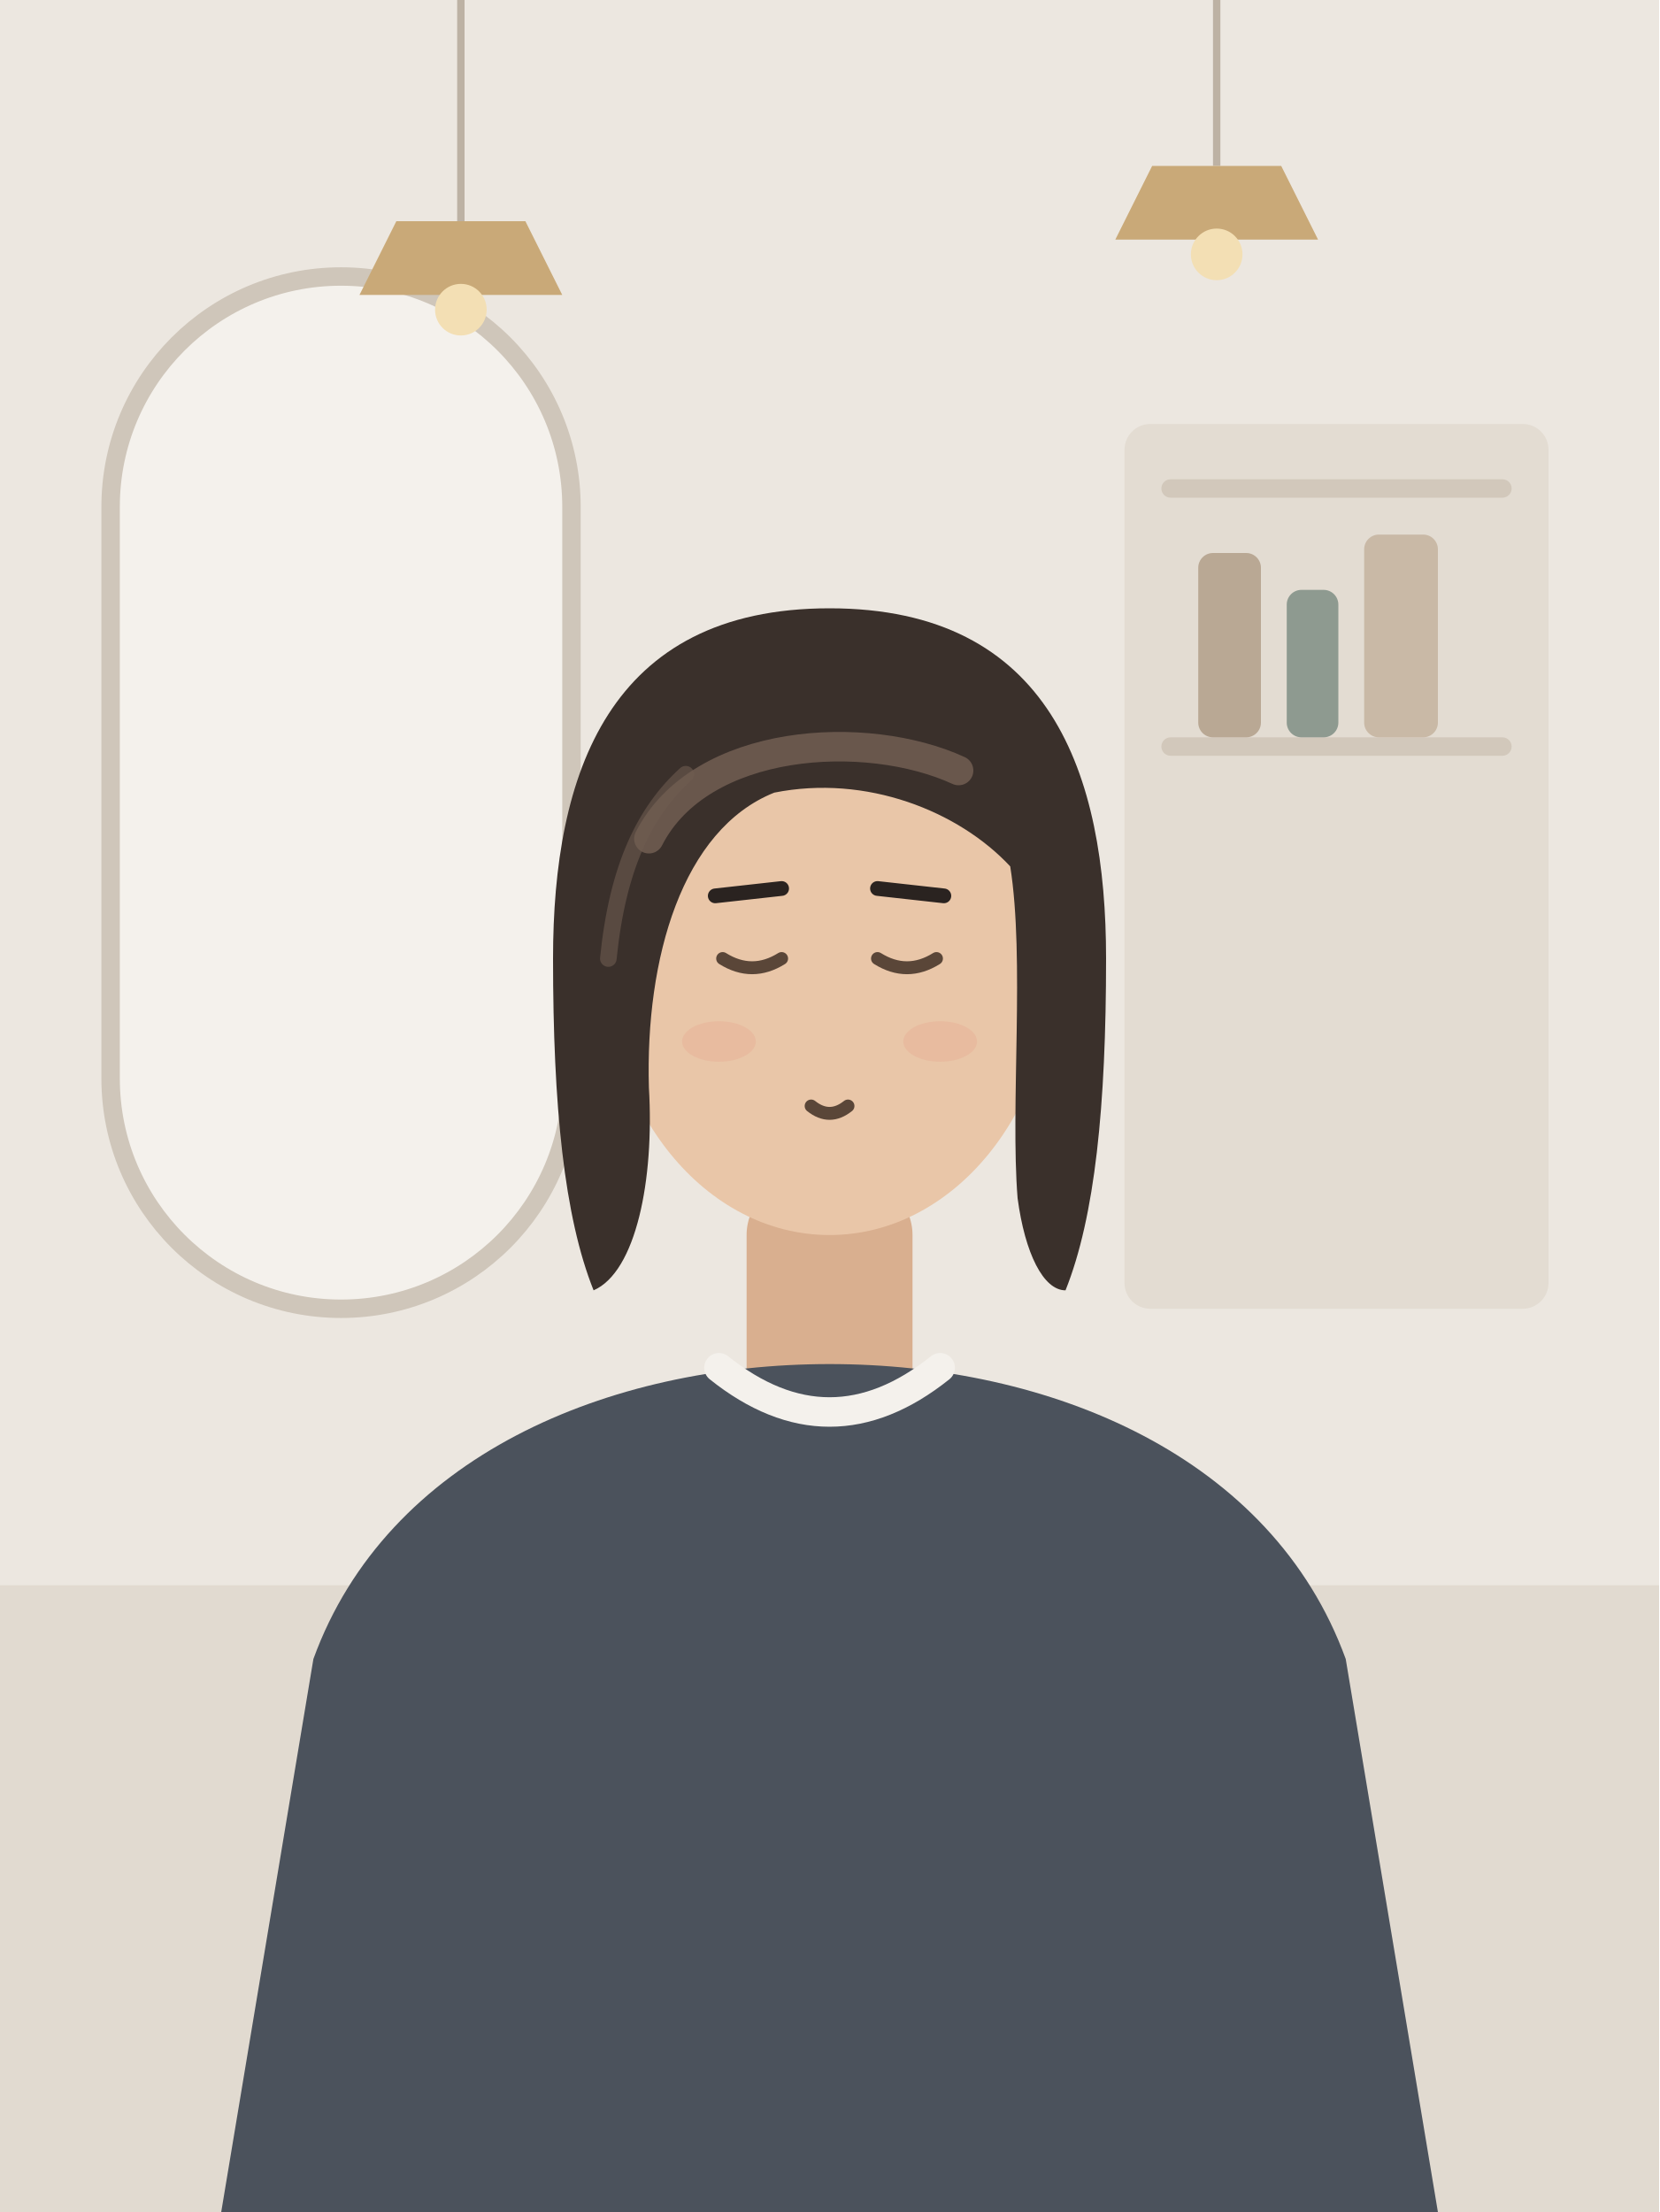
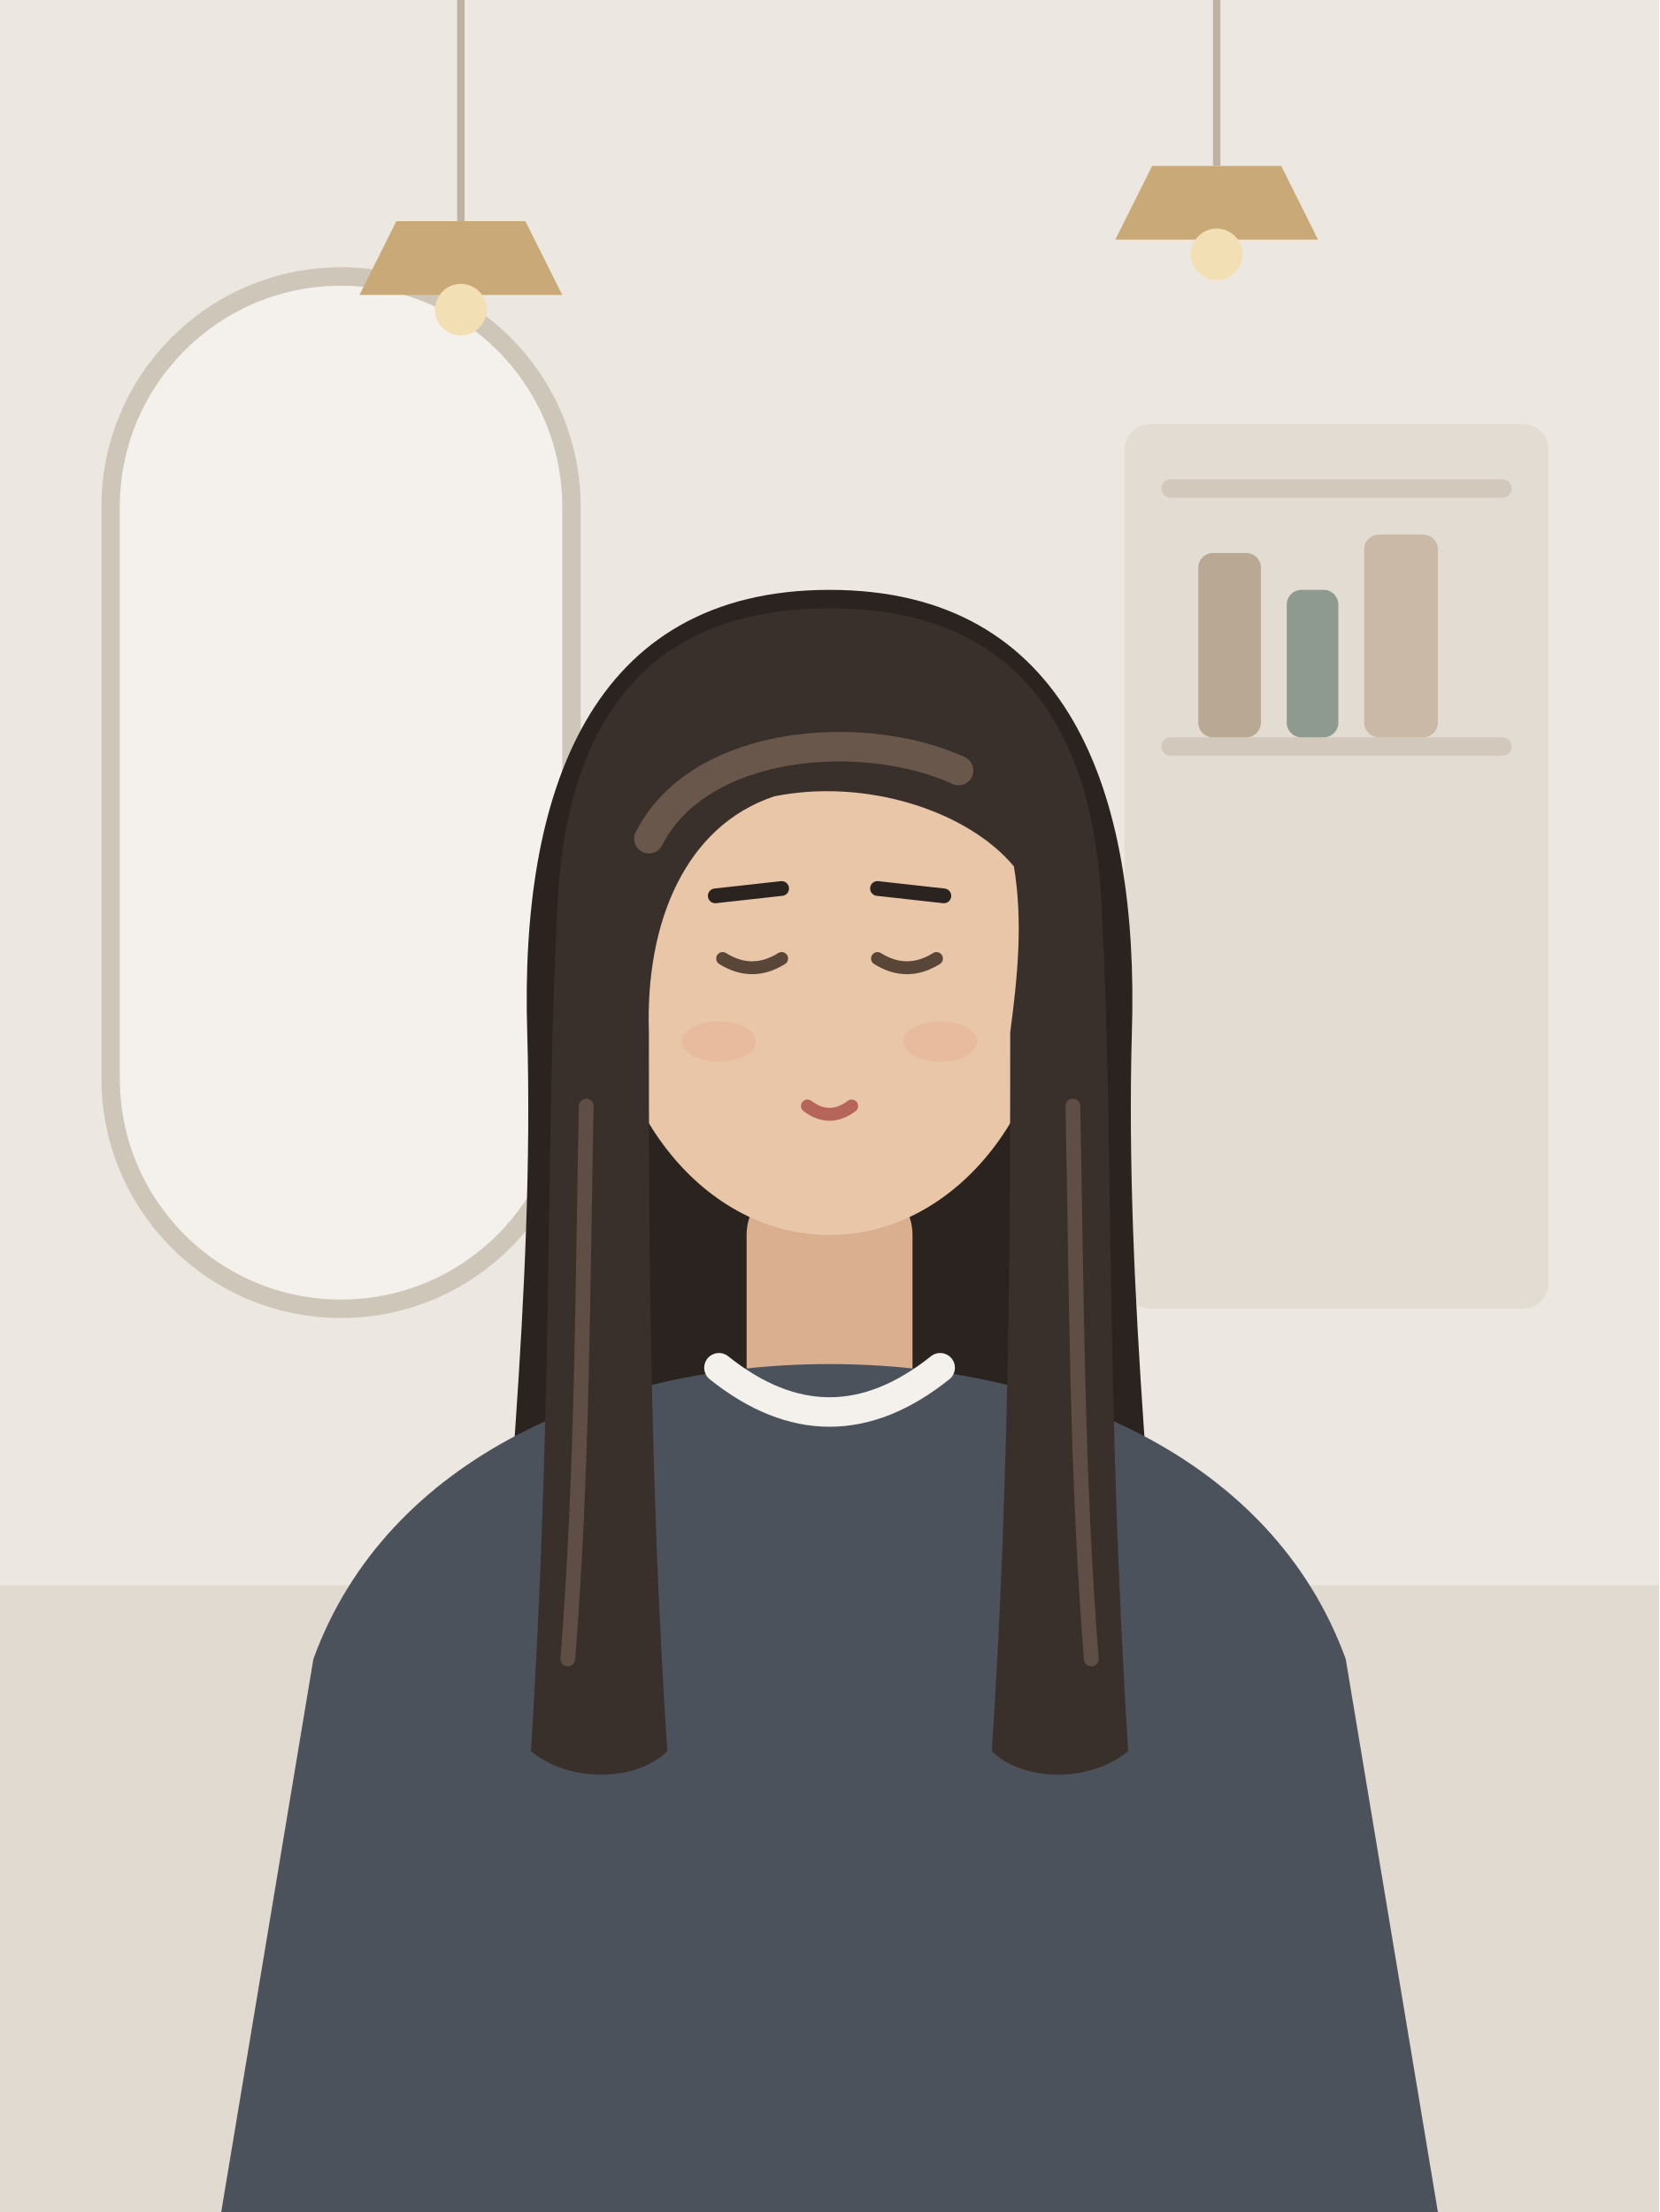
<svg xmlns="http://www.w3.org/2000/svg" width="900" height="1200" viewBox="0 0 900 1200">
  <rect width="900" height="1200" fill="#ECE7E0" />
  <rect y="860" width="900" height="340" fill="#E1DAD0" />
  <rect x="60" y="150" width="250" height="560" rx="125" fill="#F4F1EC" stroke="#CFC6BA" stroke-width="10" />
  <rect x="610" y="230" width="230" height="480" rx="14" fill="#E3DCD2" />
  <rect x="630" y="260" width="190" height="10" rx="5" fill="#D2C8BB" />
  <rect x="630" y="400" width="190" height="10" rx="5" fill="#D2C8BB" />
  <rect x="650" y="300" width="34" height="100" rx="8" fill="#B9A894" />
  <rect x="698" y="320" width="28" height="80" rx="8" fill="#8E9A90" />
  <rect x="740" y="290" width="40" height="110" rx="8" fill="#C9B9A6" />
  <g stroke="#BDB2A4" stroke-width="4">
    <line x1="250" y1="0" x2="250" y2="120" />
    <line x1="660" y1="0" x2="660" y2="90" />
  </g>
  <path d="M215 120 h70 l20 40 h-110 z" fill="#C9A978" />
  <circle cx="250" cy="168" r="14" fill="#F3DFB4" />
  <path d="M625 90 h70 l20 40 h-110 z" fill="#C9A978" />
  <circle cx="660" cy="138" r="14" fill="#F3DFB4" />
  <rect x="235" y="900" width="430" height="330" rx="60" fill="#7A5A45" />
+   <path d="M450 320 C 320 320 282 430 286 560 C 290 700 272 850 264 990 C 380 1012 520 1012 636 990 C 628 850 610 700 614 560 C 618 430 580 320 450 320 Z" fill="#2A2320" />
  <rect x="405" y="640" width="90" height="140" rx="30" fill="#D9AF8F" />
  <path d="M450 740 C 330 740 210 790 170 900 L 120 1200 L 780 1200 L 730 900 C 690 790 570 740 450 740 Z" fill="#4B525C" />
  <path d="M390 742 Q 450 790 510 742" fill="none" stroke="#F4F1EC" stroke-width="16" stroke-linecap="round" />
  <ellipse cx="327" cy="540" rx="22" ry="34" fill="#D9AF8F" />
  <ellipse cx="573" cy="540" rx="22" ry="34" fill="#D9AF8F" />
  <ellipse cx="450" cy="520" rx="122" ry="150" fill="#E9C6A8" />
  <g stroke="#5A4638" stroke-width="7" stroke-linecap="round" fill="none">
    <path d="M392 520 q 16 10 32 0" />
    <path d="M476 520 q 16 10 32 0" />
-     <path d="M440 600 q 10 8 20 0" />
  </g>
+   <path d="M438 600 q 12 9 24 0" stroke="#B5655A" stroke-width="7" fill="none" stroke-linecap="round" />
  <g stroke="#2A2320" stroke-width="8" stroke-linecap="round">
    <line x1="388" y1="486" x2="424" y2="482" />
    <line x1="476" y1="482" x2="512" y2="486" />
  </g>
  <ellipse cx="390" cy="565" rx="20" ry="11" fill="#E7AE95" opacity=".45" />
  <ellipse cx="510" cy="565" rx="20" ry="11" fill="#E7AE95" opacity=".45" />
-   <path d="M450 330 C 330 330 300 420 300 520 C 300 600 306 660 322 700 C 345 690 355 640 352 590 C 350 520 370 450 420 430 C 470 420 520 440 548 470 C 556 520 548 600 552 650 C 556 680 566 700 578 700 C 594 660 600 600 600 520 C 600 420 570 330 450 330 Z" fill="#3A302B" />
+   <path d="M450 330 C 330 330 300 420 302 520 L 352 560 C 350 500 372 448 420 432 C 470 422 525 440 550 470 C 555 500 552 530 548 560 L 598 520 C 600 420 570 330 450 330 Z" fill="#3A302B" />
+   <path d="M302 500 C 296 620 300 760 288 950 C 310 968 346 966 362 950 C 352 800 352 650 352 560 Z" fill="#3A302B" />
+   <path d="M 598 500 C 604 620 600 760 612 950 C 590 968 554 966 538 950 C 548 800 548 650 548 560 Z" fill="#3A302B" />
  <path d="M352 455 C 380 400 470 395 520 418" fill="none" stroke="#6E5B50" stroke-width="16" stroke-linecap="round" opacity=".9" />
-   <path d="M330 520 C 335 470 350 440 372 420" fill="none" stroke="#6E5B50" stroke-width="9" stroke-linecap="round" opacity=".6" />
+   <path d="M318 600 C 316 700 316 800 308 900" fill="none" stroke="#6E5B50" stroke-width="8" stroke-linecap="round" opacity=".7" />
+   <path d="M582 600 C 584 700 584 800 592 900" fill="none" stroke="#6E5B50" stroke-width="8" stroke-linecap="round" opacity=".7" />
</svg>
